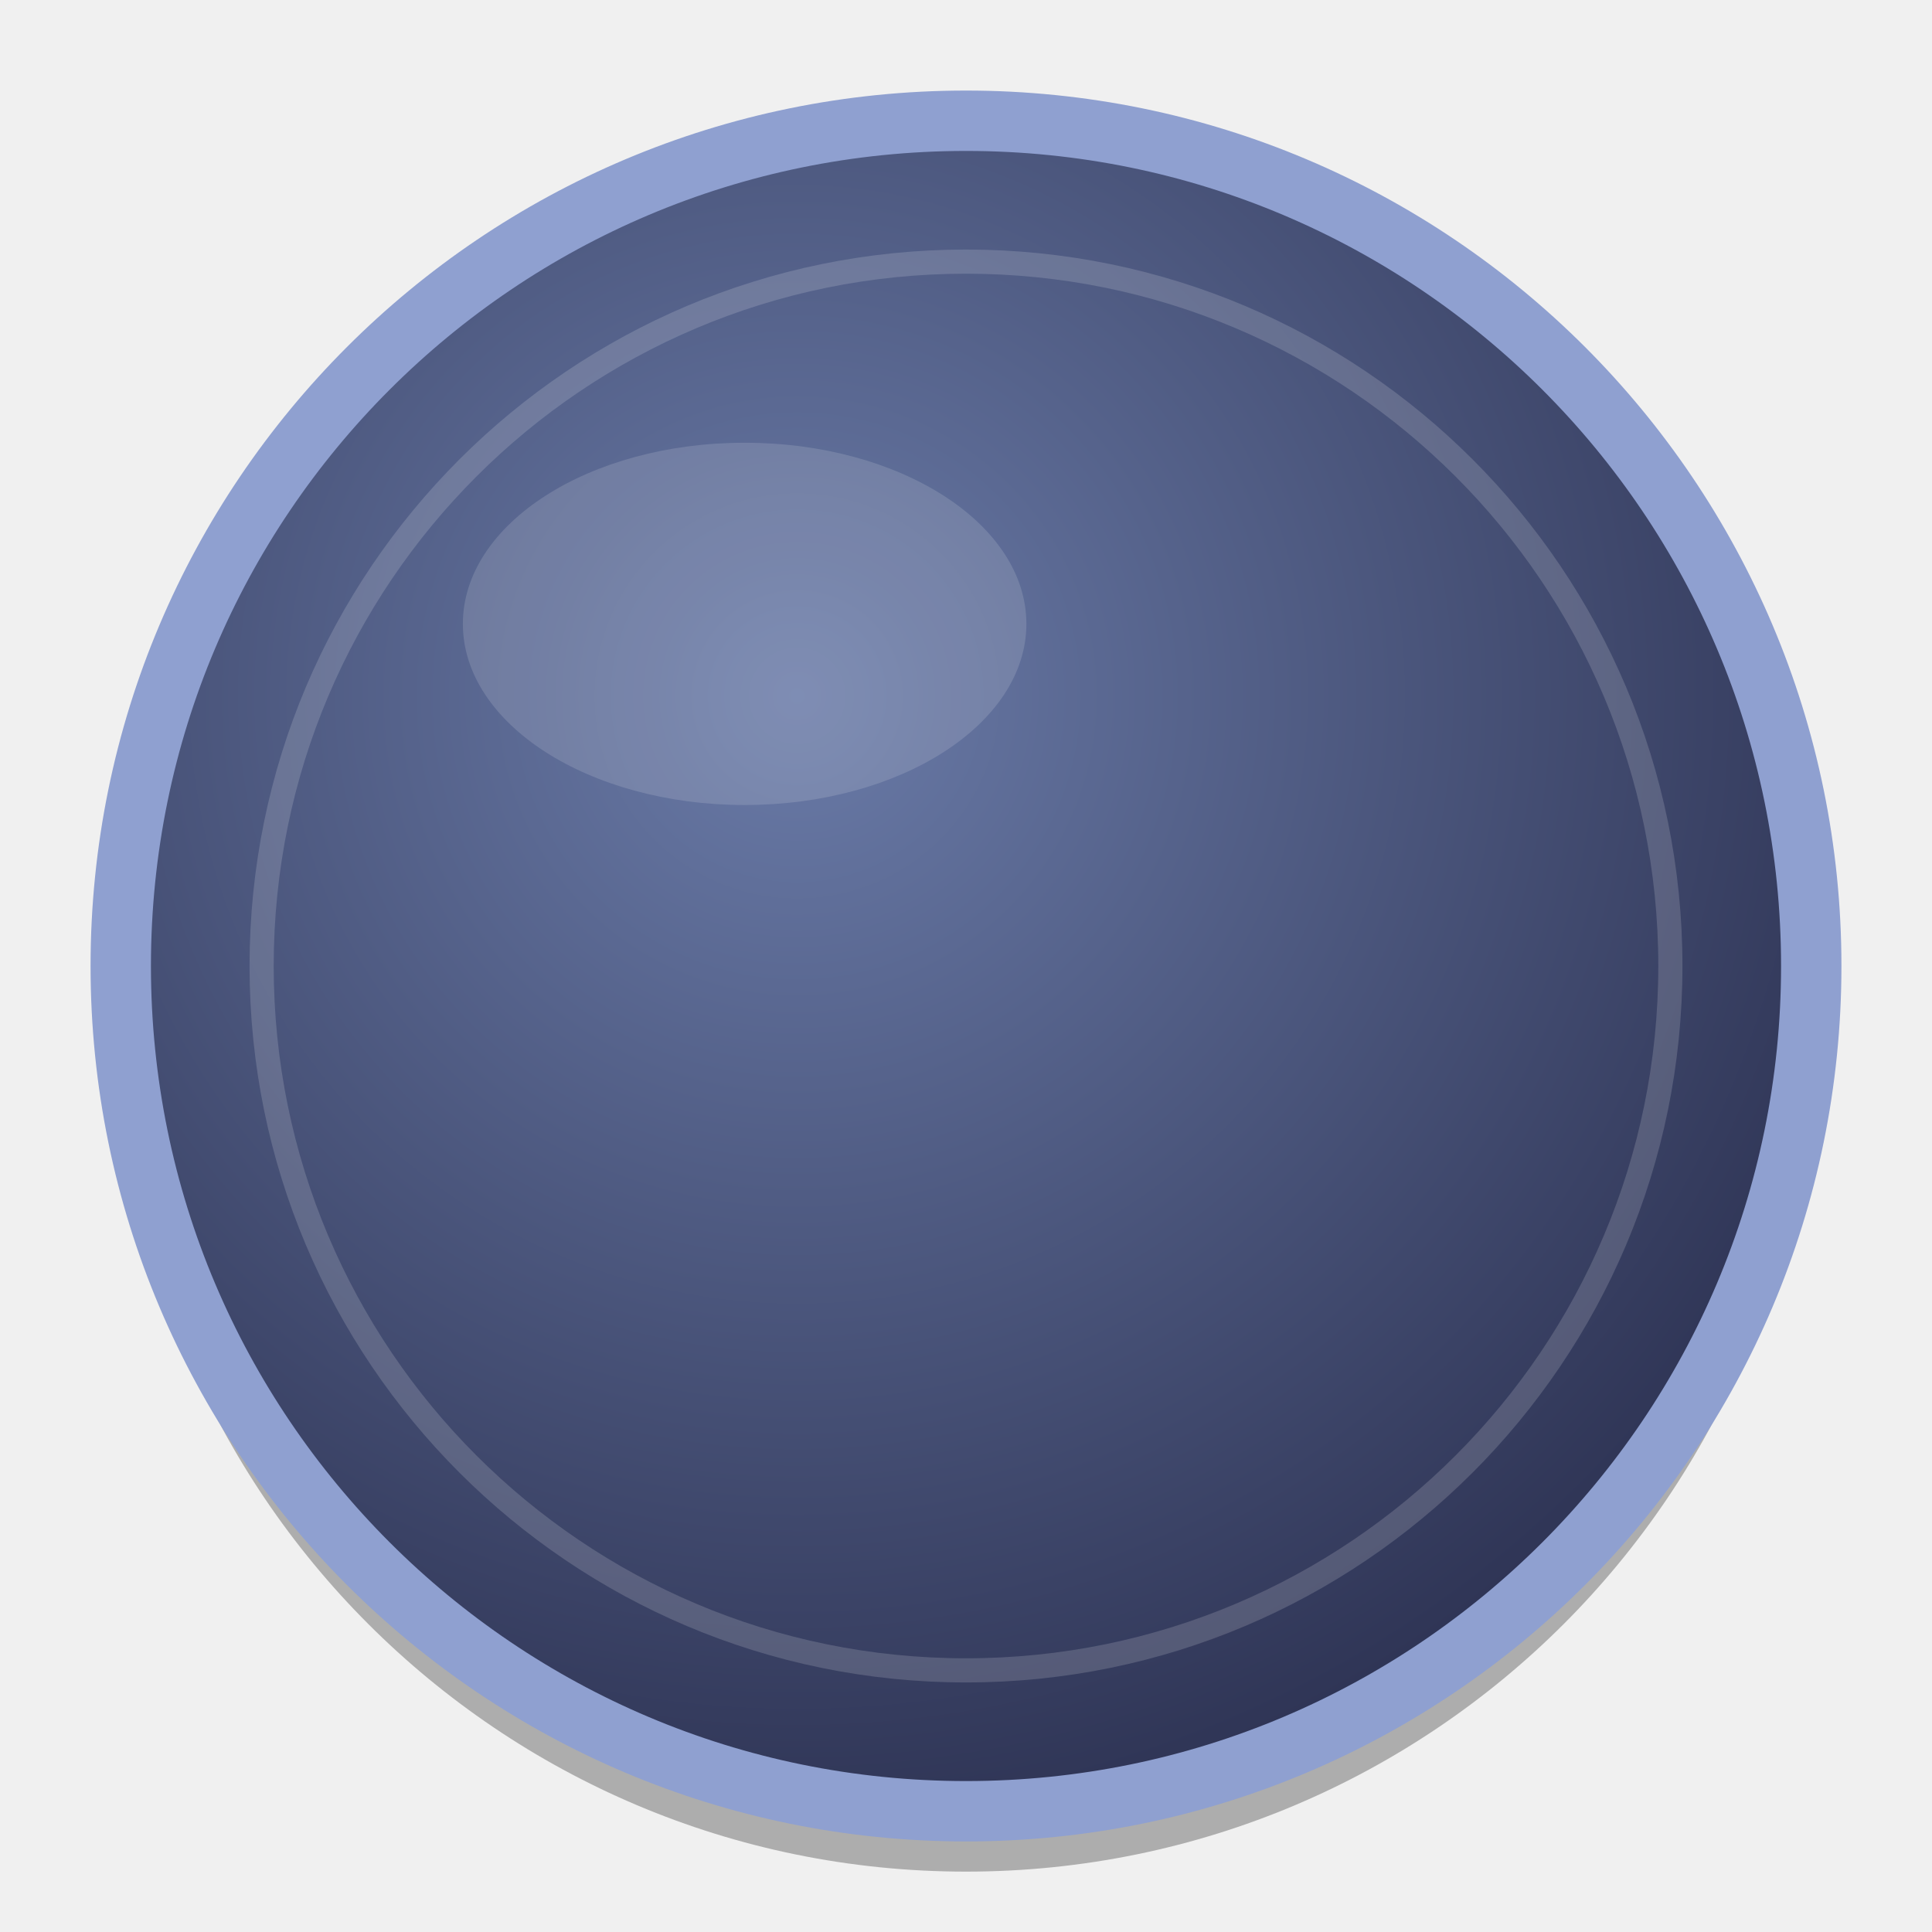
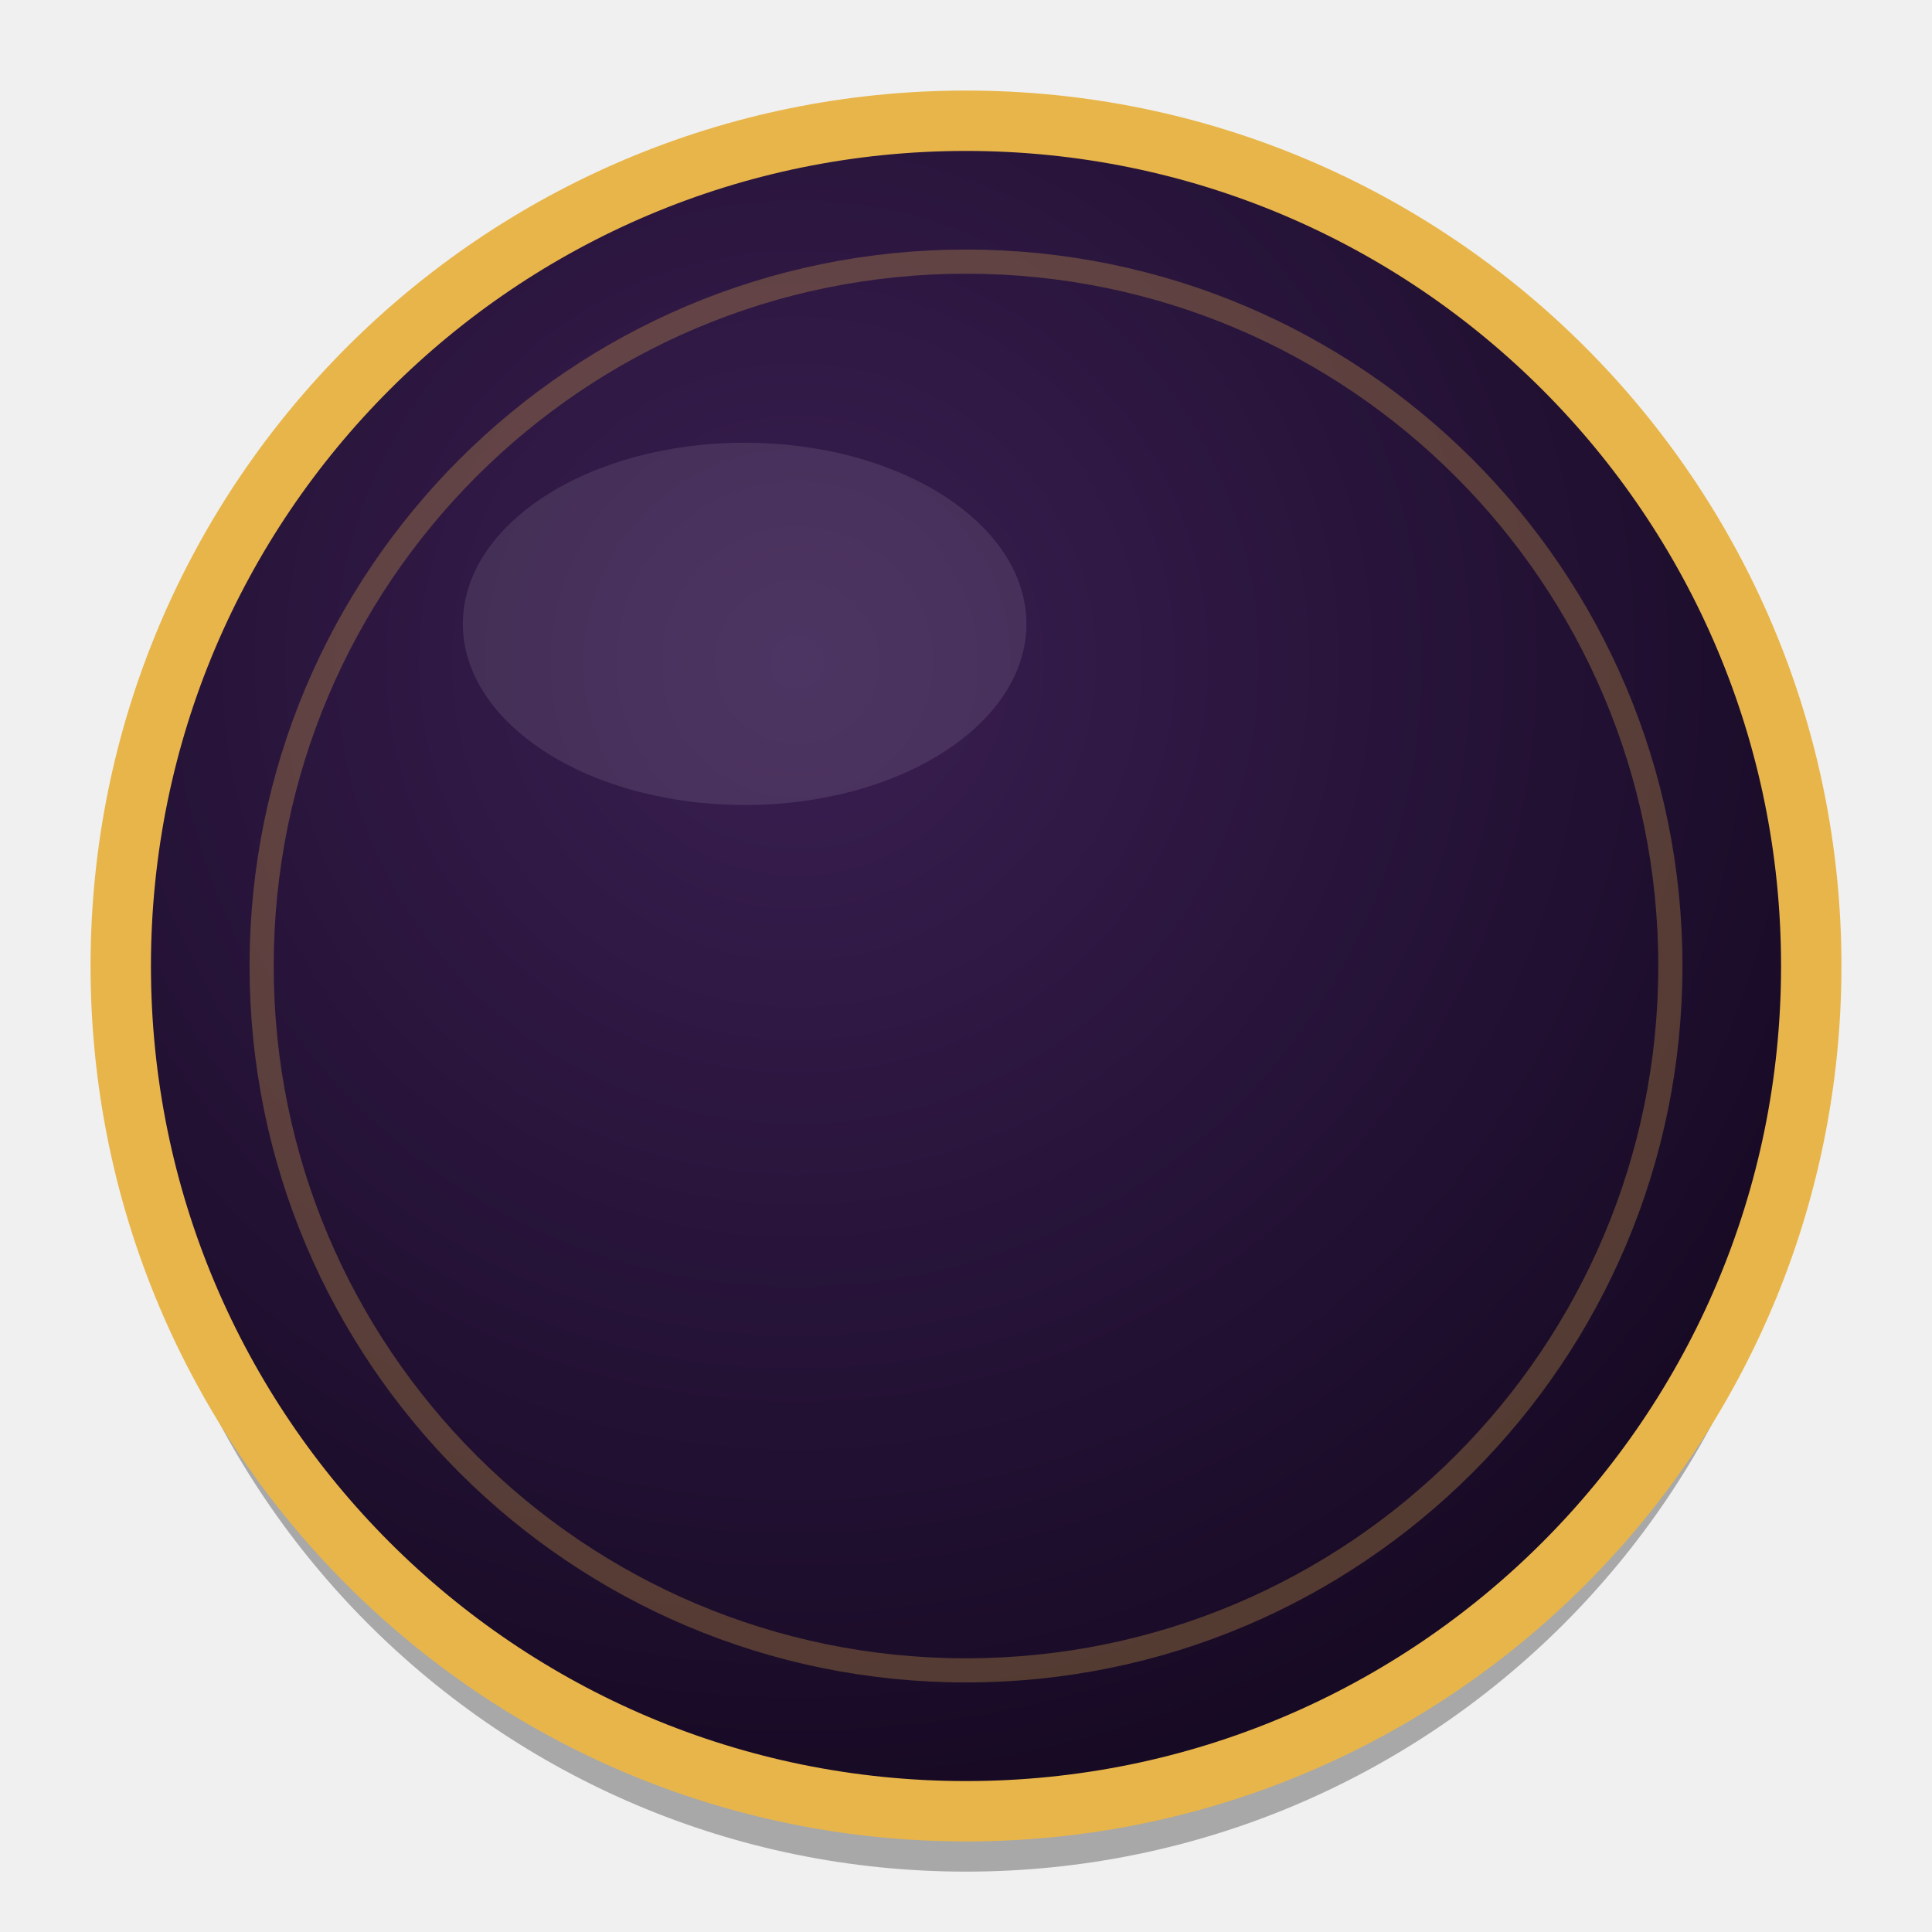
<svg xmlns="http://www.w3.org/2000/svg" viewBox="0 0 96 96">
  <defs>
-     <radialGradient id="b" cx="40%" cy="34%" r="72%">
-       <stop offset="0%" stop-color="#6a7ba8" />
-       <stop offset="100%" stop-color="#2b3050" />
+     <radialGradient id="b" cx="40%" cy="32%" r="74%">
+       <stop offset="0%" stop-color="#3a1f52" />
+       <stop offset="100%" stop-color="#140820" />
    </radialGradient>
  </defs>
-   <circle cx="48" cy="51" r="42" fill="#000000" opacity="0.28" />
-   <circle cx="48" cy="48" r="42" fill="url(#b)" stroke="#8fa0d0" stroke-width="3" />
-   <circle cx="48" cy="48" r="35" fill="none" stroke="#ffffff" stroke-width="1.2" opacity="0.16" />
-   <ellipse cx="37" cy="31" rx="14" ry="9" fill="#ffffff" opacity="0.14" />
+   <circle cx="48" cy="51" r="42" fill="#000000" opacity="0.30" />
+   <circle cx="48" cy="48" r="42" fill="url(#b)" stroke="#e8b54a" stroke-width="3" />
+   <circle cx="48" cy="48" r="35" fill="none" stroke="#e8b54a" stroke-width="1.2" opacity="0.28" />
+   <ellipse cx="37" cy="31" rx="14" ry="9" fill="#ffffff" opacity="0.10" />
</svg>
